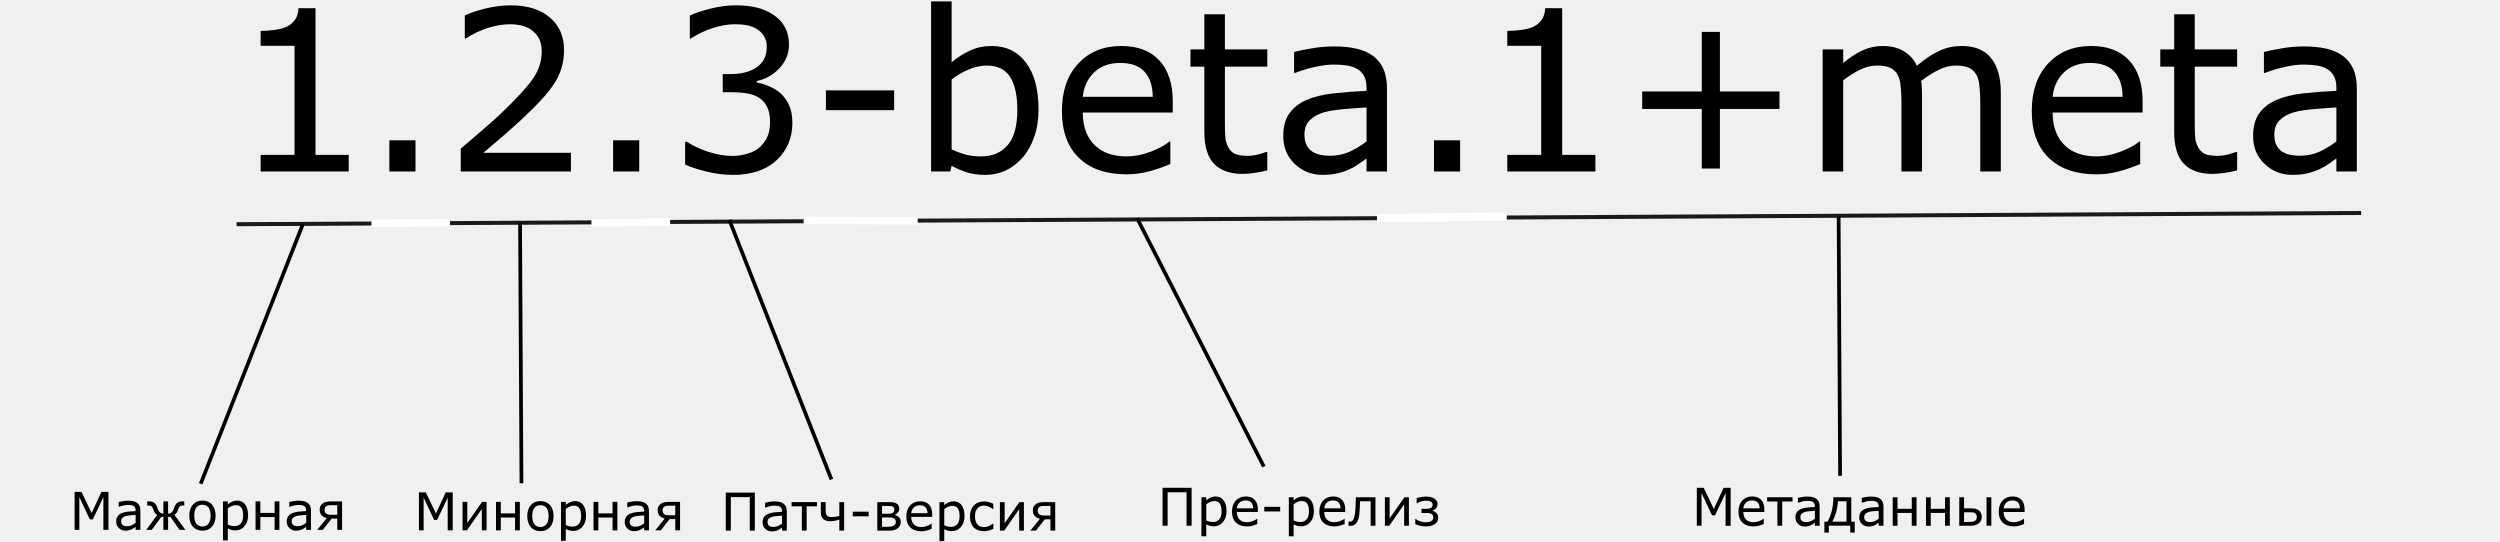
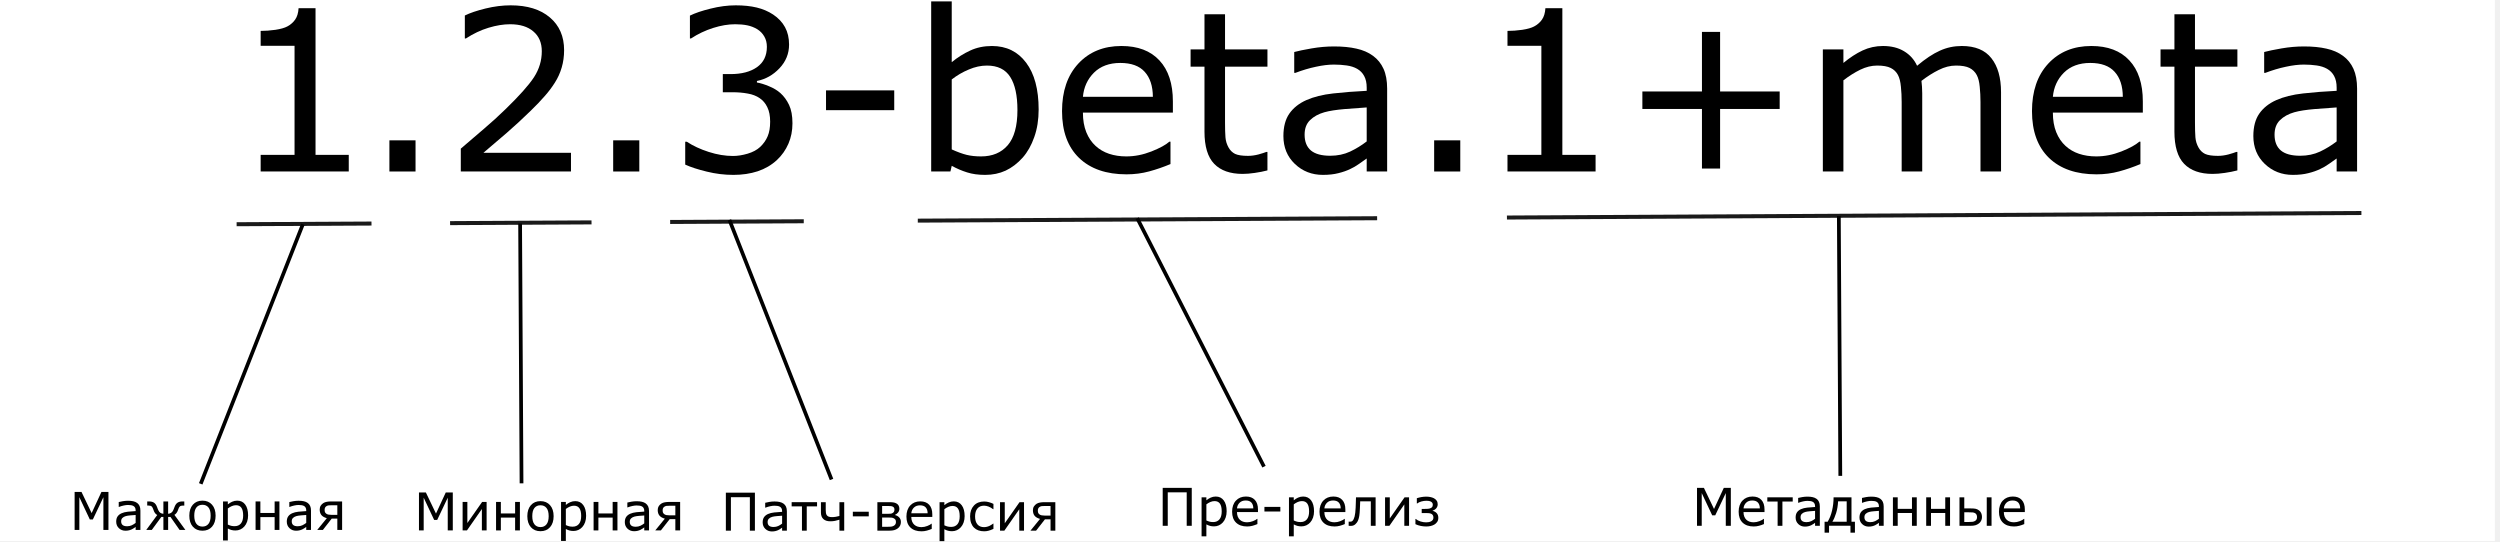
- <svg xmlns="http://www.w3.org/2000/svg" version="1.1" id="Слой_1" x="0px" y="0px" viewBox="0 0 670.075 145.033" xml:space="preserve" width="670.075" height="145.033">
+ <svg xmlns="http://www.w3.org/2000/svg" version="1.1" id="Слой_1" x="0px" y="0px" viewBox="0 0 670 145" xml:space="preserve" width="670" height="145">
  <defs id="defs1" />
  <g id="g1684" transform="translate(-1.369685)">
+     <rect id="rect82" width="670" height="145" x="0" y="0" style="fill:#ffffff" />
    <path id="line4" class="st0" style="fill:#ffffff;stroke:#1a1a1a;stroke-width:1.077;stroke-miterlimit:10" d="M 64.784,60.093 634.225,57.079" />
    <path d="M 94.839,45.961 H 71.226 V 41.508 H 80.308 V 12.27 H 71.226 V 8.285 q 1.846,0 3.955,-0.293 2.109,-0.322 3.193,-0.908 1.348,-0.732 2.109,-1.846 0.791,-1.143 0.908,-3.047 h 4.541 v 39.316 h 8.906 z" id="path876" />
    <path d="m 112.733,45.961 h -7.002 v -8.35 h 7.002 z" id="path878" />
    <path d="m 154.394,45.961 h -29.531 v -6.123 q 3.076,-2.637 6.152,-5.273 3.105,-2.637 5.771,-5.244 5.625,-5.449 7.705,-8.643 2.08,-3.223 2.08,-6.943 0,-3.398 -2.256,-5.303 -2.227,-1.934 -6.24,-1.934 -2.666,0 -5.771,0.938 -3.105,0.938 -6.064,2.871 h -0.293 V 4.154 q 2.08,-1.025 5.537,-1.875 3.486,-0.85 6.738,-0.85 6.709,0 10.518,3.252 3.809,3.223 3.809,8.76 0,2.49 -0.645,4.658 -0.615,2.139 -1.846,4.072 -1.143,1.816 -2.695,3.574 -1.523,1.758 -3.721,3.896 -3.135,3.076 -6.475,5.977 -3.34,2.871 -6.24,5.332 h 23.467 z" id="path880" />
    <path d="m 172.704,45.961 h -7.002 v -8.35 h 7.002 z" id="path882" />
    <path d="m 210.526,24.955 q 1.406,1.26 2.314,3.164 0.908,1.904 0.908,4.922 0,2.988 -1.084,5.479 -1.084,2.49 -3.047,4.336 -2.197,2.051 -5.186,3.047 -2.959,0.967 -6.504,0.967 -3.633,0 -7.148,-0.879 -3.516,-0.85 -5.771,-1.875 V 37.992 h 0.439 q 2.49,1.641 5.859,2.725 3.369,1.084 6.504,1.084 1.846,0 3.926,-0.615 2.08,-0.615 3.369,-1.816 1.348,-1.289 1.992,-2.842 0.674,-1.553 0.674,-3.926 0,-2.344 -0.762,-3.867 -0.732,-1.553 -2.051,-2.432 -1.318,-0.908 -3.193,-1.23 -1.875,-0.352 -4.043,-0.352 h -2.637 v -4.863 h 2.051 q 4.453,0 7.09,-1.846 2.666,-1.875 2.666,-5.449 0,-1.582 -0.674,-2.754 -0.674,-1.201 -1.875,-1.963 -1.26,-0.762 -2.695,-1.055 -1.436,-0.293 -3.252,-0.293 -2.783,0 -5.918,0.996 -3.135,0.996 -5.918,2.812 H 186.269 V 4.184 q 2.08,-1.025 5.537,-1.875 3.486,-0.879 6.738,-0.879 3.193,0 5.625,0.586 2.432,0.586 4.395,1.875 2.109,1.406 3.193,3.398 1.084,1.992 1.084,4.658 0,3.633 -2.578,6.357 -2.549,2.695 -6.035,3.398 v 0.41 q 1.406,0.234 3.223,0.996 1.816,0.732 3.076,1.846 z" id="path884" />
    <path d="m 241.024,29.525 h -18.281 v -5.303 h 18.281 z" id="path886" />
    <path d="m 279.726,29.35 q 0,4.102 -1.172,7.383 -1.143,3.281 -3.105,5.508 -2.08,2.314 -4.57,3.486 -2.49,1.143 -5.479,1.143 -2.783,0 -4.863,-0.674 -2.08,-0.645 -4.102,-1.758 l -0.352,1.523 H 250.927 V 0.375 h 5.508 v 16.289 q 2.314,-1.904 4.922,-3.105 2.607,-1.23 5.859,-1.23 5.801,0 9.141,4.453 3.369,4.453 3.369,12.568 z m -5.684,0.146 q 0,-5.859 -1.934,-8.877 -1.934,-3.047 -6.24,-3.047 -2.402,0 -4.863,1.055 -2.461,1.025 -4.57,2.666 v 18.75 q 2.344,1.055 4.014,1.465 1.699,0.41 3.838,0.41 4.57,0 7.148,-2.988 2.607,-3.018 2.607,-9.434 z" id="path888" />
    <path d="m 315.702,30.17 h -24.111 q 0,3.018 0.908,5.273 0.908,2.227 2.49,3.662 1.523,1.406 3.604,2.109 2.109,0.703 4.629,0.703 3.34,0 6.709,-1.318 3.398,-1.348 4.834,-2.637 h 0.293 v 6.006 q -2.783,1.172 -5.684,1.963 -2.9,0.791 -6.094,0.791 -8.145,0 -12.715,-4.395 -4.57,-4.424 -4.57,-12.539 0,-8.027 4.365,-12.744 4.395,-4.717 11.543,-4.717 6.621,0 10.195,3.867 3.604,3.867 3.604,10.986 z m -5.361,-4.219 q -0.029,-4.336 -2.197,-6.709 -2.139,-2.373 -6.533,-2.373 -4.424,0 -7.061,2.607 -2.607,2.607 -2.959,6.475 z" id="path890" />
    <path d="m 341.044,45.668 q -1.553,0.41 -3.398,0.674 -1.816,0.264 -3.252,0.264 -5.01,0 -7.617,-2.695 -2.607,-2.695 -2.607,-8.643 V 17.865 h -3.721 v -4.629 h 3.721 V 3.832 h 5.508 v 9.404 h 11.367 v 4.629 H 329.677 v 14.912 q 0,2.578 0.117,4.043 0.117,1.436 0.82,2.695 0.645,1.172 1.758,1.729 1.143,0.527 3.457,0.527 1.348,0 2.812,-0.381 1.465,-0.41 2.109,-0.674 h 0.293 z" id="path892" />
    <path d="m 373.124,45.961 h -5.479 v -3.486 q -0.732,0.498 -1.992,1.406 -1.23,0.879 -2.402,1.406 -1.377,0.674 -3.164,1.113 -1.787,0.469 -4.189,0.469 -4.424,0 -7.5,-2.93 -3.076,-2.93 -3.076,-7.471 0,-3.721 1.582,-6.006 1.611,-2.314 4.57,-3.633 2.988,-1.318 7.178,-1.787 4.189,-0.469 8.994,-0.703 v -0.85 q 0,-1.875 -0.674,-3.105 -0.645,-1.23 -1.875,-1.934 -1.172,-0.674 -2.812,-0.908 -1.641,-0.234 -3.428,-0.234 -2.168,0 -4.834,0.586 -2.666,0.557 -5.508,1.641 h -0.293 v -5.596 q 1.611,-0.439 4.658,-0.967 3.047,-0.527 6.006,-0.527 3.457,0 6.006,0.586 2.578,0.557 4.453,1.934 1.846,1.348 2.812,3.486 0.967,2.139 0.967,5.303 z m -5.479,-8.057 v -9.111 q -2.52,0.146 -5.947,0.439 -3.398,0.293 -5.391,0.85 -2.373,0.674 -3.838,2.109 -1.465,1.406 -1.465,3.896 0,2.812 1.699,4.248 1.699,1.406 5.186,1.406 2.9,0 5.303,-1.113 2.402,-1.143 4.453,-2.725 z" id="path894" />
    <path d="m 392.724,45.961 h -7.002 v -8.35 h 7.002 z" id="path896" />
    <path d="m 428.987,45.961 h -23.613 v -4.453 h 9.082 V 12.27 h -9.082 V 8.285 q 1.846,0 3.955,-0.293 2.109,-0.322 3.193,-0.908 1.348,-0.732 2.109,-1.846 0.791,-1.143 0.908,-3.047 h 4.541 v 39.316 h 8.906 z" id="path898" />
    <path d="m 478.323,29.203 h -15.967 v 15.967 h -4.863 V 29.203 h -15.967 v -4.688 h 15.967 V 8.549 h 4.863 v 15.967 h 15.967 z" id="path900" />
    <path d="m 537.649,45.961 h -5.508 V 27.328 q 0,-2.109 -0.205,-4.072 -0.176,-1.963 -0.791,-3.135 -0.674,-1.26 -1.934,-1.904 -1.26,-0.645 -3.633,-0.645 -2.314,0 -4.629,1.172 -2.314,1.143 -4.629,2.93 0.088,0.674 0.146,1.582 0.059,0.879 0.059,1.758 V 45.961 h -5.508 V 27.328 q 0,-2.168 -0.205,-4.102 -0.176,-1.963 -0.791,-3.135 -0.674,-1.26 -1.934,-1.875 -1.26,-0.645 -3.633,-0.645 -2.256,0 -4.541,1.113 -2.256,1.113 -4.512,2.842 V 45.961 h -5.508 V 13.236 h 5.508 v 3.633 q 2.578,-2.139 5.127,-3.34 2.578,-1.201 5.479,-1.201 3.34,0 5.654,1.406 2.344,1.406 3.486,3.896 3.34,-2.812 6.094,-4.043 2.754,-1.26 5.889,-1.26 5.391,0 7.939,3.281 2.578,3.252 2.578,9.111 z" id="path902" />
    <path d="m 575.648,30.17 h -24.111 q 0,3.018 0.908,5.273 0.908,2.227 2.49,3.662 1.523,1.406 3.604,2.109 2.109,0.703 4.629,0.703 3.34,0 6.709,-1.318 3.398,-1.348 4.834,-2.637 h 0.293 v 6.006 q -2.783,1.172 -5.684,1.963 -2.9,0.791 -6.094,0.791 -8.145,0 -12.715,-4.395 -4.57,-4.424 -4.57,-12.539 0,-8.027 4.365,-12.744 4.395,-4.717 11.543,-4.717 6.621,0 10.195,3.867 3.604,3.867 3.604,10.986 z m -5.361,-4.219 q -0.029,-4.336 -2.197,-6.709 -2.139,-2.373 -6.533,-2.373 -4.424,0 -7.061,2.607 -2.607,2.607 -2.959,6.475 z" id="path904" />
    <path d="m 600.989,45.668 q -1.553,0.41 -3.398,0.674 -1.816,0.264 -3.252,0.264 -5.01,0 -7.617,-2.695 -2.607,-2.695 -2.607,-8.643 V 17.865 h -3.721 v -4.629 h 3.721 V 3.832 h 5.508 v 9.404 h 11.367 v 4.629 h -11.367 v 14.912 q 0,2.578 0.117,4.043 0.117,1.436 0.82,2.695 0.645,1.172 1.758,1.729 1.143,0.527 3.457,0.527 1.348,0 2.812,-0.381 1.465,-0.41 2.109,-0.674 h 0.293 z" id="path906" />
    <path d="m 633.069,45.961 h -5.479 v -3.486 q -0.732,0.498 -1.992,1.406 -1.23,0.879 -2.402,1.406 -1.377,0.674 -3.164,1.113 -1.787,0.469 -4.189,0.469 -4.424,0 -7.5,-2.93 -3.076,-2.93 -3.076,-7.471 0,-3.721 1.582,-6.006 1.611,-2.314 4.57,-3.633 2.988,-1.318 7.178,-1.787 4.189,-0.469 8.994,-0.703 v -0.85 q 0,-1.875 -0.674,-3.105 -0.645,-1.23 -1.875,-1.934 -1.172,-0.674 -2.812,-0.908 -1.641,-0.234 -3.428,-0.234 -2.168,0 -4.834,0.586 -2.666,0.557 -5.508,1.641 h -0.293 v -5.596 q 1.611,-0.439 4.658,-0.967 3.047,-0.527 6.006,-0.527 3.457,0 6.006,0.586 2.578,0.557 4.453,1.934 1.846,1.348 2.812,3.486 0.967,2.139 0.967,5.303 z m -5.479,-8.057 v -9.111 q -2.52,0.146 -5.947,0.439 -3.398,0.293 -5.391,0.85 -2.373,0.674 -3.838,2.109 -1.465,1.406 -1.465,3.896 0,2.812 1.699,4.248 1.699,1.406 5.186,1.406 2.9,0 5.303,-1.113 2.402,-1.143 4.453,-2.725 z" id="path908" />
    <path id="line10" class="st5" style="fill:#ffffff" d="m 102.59,60.096 17.75,-0.46" />
    <path id="line12" class="st6" style="fill:#ffffff;stroke:#ffffff;stroke-width:2;stroke-miterlimit:10" d="m 100.93,59.866 21.06,-0.23" />
    <path id="line14" class="st6" style="fill:#ffffff;stroke:#ffffff;stroke-width:2;stroke-miterlimit:10" d="m 159.9,59.746 21.07,-0.23" />
    <path id="line16" class="st6" style="fill:#ffffff;stroke:#ffffff;stroke-width:2;stroke-miterlimit:10" d="m 216.78,59.046 30.558,0.165" />
    <path id="line18" class="st7" style="fill:none;stroke:#ffffff;stroke-width:2.204;stroke-miterlimit:10" d="m 370.439,58.474 34.786,-0.457" />
    <path id="line20" class="st8" style="stroke:#000000;stroke-miterlimit:10" d="m 82.54,60.096 -27.38,69.57" />
    <path id="line22" class="st8" style="stroke:#000000;stroke-miterlimit:10" d="m 196.85,58.936 27.37,69.56" />
    <path id="line24" class="st8" style="stroke:#000000;stroke-miterlimit:10" d="m 306.14,58.476 33.98,66.59" />
    <path id="line26" class="st9" style="fill:none;stroke:#000000;stroke-miterlimit:10" d="m 494.18,57.886 0.39,69.65" />
    <path id="line28" class="st9" style="fill:none;stroke:#000000;stroke-miterlimit:10" d="m 140.76,59.886 0.38,69.65" />
    <path d="m 30.434,142.021 h -1.354 v -8.771 l -2.83,5.968 h -0.807 l -2.81,-5.968 v 8.771 h -1.265 v -10.179 h 1.846 l 2.714,5.667 2.625,-5.667 h 1.88 z" id="path922" />
    <path d="m 39,142.021 h -1.278 v -0.813 q -0.171,0.116 -0.465,0.328 -0.287,0.205 -0.561,0.328 -0.321,0.157 -0.738,0.26 -0.417,0.109 -0.978,0.109 -1.032,0 -1.75,-0.684 -0.718,-0.684 -0.718,-1.743 0,-0.868 0.369,-1.401 0.376,-0.54 1.066,-0.848 0.697,-0.308 1.675,-0.417 0.978,-0.109 2.099,-0.164 v -0.198 q 0,-0.438 -0.157,-0.725 -0.15,-0.287 -0.438,-0.451 -0.273,-0.157 -0.656,-0.212 -0.383,-0.055 -0.8,-0.055 -0.506,0 -1.128,0.137 -0.622,0.13 -1.285,0.383 h -0.068 v -1.306 q 0.376,-0.103 1.087,-0.226 0.711,-0.123 1.401,-0.123 0.807,0 1.401,0.137 0.602,0.13 1.039,0.451 0.431,0.314 0.656,0.813 0.226,0.499 0.226,1.237 z m -1.278,-1.88 v -2.126 q -0.588,0.034 -1.388,0.103 -0.793,0.068 -1.258,0.198 -0.554,0.157 -0.896,0.492 -0.342,0.328 -0.342,0.909 0,0.656 0.396,0.991 0.396,0.328 1.21,0.328 0.677,0 1.237,-0.26 0.561,-0.267 1.039,-0.636 z" id="path924" />
    <path d="m 51.051,142.021 h -1.552 l -2.447,-3.486 h -0.622 v 3.486 h -1.271 v -3.486 h -0.554 l -2.557,3.486 h -1.483 l 2.946,-3.999 q -0.335,-0.178 -0.595,-0.506 -0.253,-0.328 -0.465,-0.991 -0.185,-0.581 -0.438,-0.807 -0.253,-0.226 -0.827,-0.226 h -0.362 v -1.107 h 0.472 q 0.848,0 1.36,0.342 0.513,0.342 0.82,1.196 0.062,0.178 0.15,0.41 0.096,0.226 0.164,0.383 0.226,0.52 0.574,0.738 0.355,0.212 0.793,0.239 v -3.309 h 1.271 v 3.309 q 0.438,-0.027 0.793,-0.246 0.362,-0.219 0.588,-0.731 0.075,-0.171 0.164,-0.396 0.096,-0.226 0.15,-0.396 0.301,-0.841 0.807,-1.189 0.506,-0.349 1.36,-0.349 h 0.472 v 1.107 h -0.362 q -0.581,0 -0.841,0.239 -0.253,0.239 -0.424,0.793 -0.191,0.608 -0.458,0.95 -0.26,0.335 -0.567,0.506 z" id="path926" />
    <path d="m 59.152,138.206 q 0,1.866 -0.957,2.946 -0.957,1.08 -2.563,1.08 -1.62,0 -2.577,-1.08 -0.95,-1.08 -0.95,-2.946 0,-1.866 0.95,-2.946 0.957,-1.087 2.577,-1.087 1.606,0 2.563,1.087 0.957,1.08 0.957,2.946 z m -1.326,0 q 0,-1.483 -0.581,-2.201 -0.581,-0.725 -1.613,-0.725 -1.046,0 -1.627,0.725 -0.574,0.718 -0.574,2.201 0,1.436 0.581,2.181 0.581,0.738 1.62,0.738 1.025,0 1.606,-0.731 0.588,-0.738 0.588,-2.188 z" id="path928" />
    <path d="m 67.861,138.111 q 0,0.93 -0.267,1.702 -0.267,0.766 -0.752,1.299 -0.451,0.506 -1.066,0.786 -0.608,0.273 -1.292,0.273 -0.595,0 -1.08,-0.13 -0.479,-0.13 -0.978,-0.403 v 3.199 H 61.141 V 134.385 h 1.285 v 0.8 q 0.513,-0.431 1.148,-0.718 0.643,-0.294 1.367,-0.294 1.381,0 2.146,1.046 0.772,1.039 0.772,2.892 z m -1.326,0.034 q 0,-1.381 -0.472,-2.064 -0.472,-0.684 -1.449,-0.684 -0.554,0 -1.114,0.239 -0.561,0.239 -1.073,0.629 v 4.327 q 0.547,0.246 0.937,0.335 0.396,0.089 0.896,0.089 1.073,0 1.675,-0.725 0.602,-0.725 0.602,-2.146 z" id="path930" />
    <path d="m 76.255,142.021 h -1.285 v -3.438 h -3.821 v 3.438 h -1.285 v -7.636 h 1.285 v 3.09 h 3.821 v -3.09 h 1.285 z" id="path932" />
    <path d="m 84.718,142.021 h -1.278 v -0.813 q -0.171,0.116 -0.465,0.328 -0.287,0.205 -0.561,0.328 -0.321,0.157 -0.738,0.26 -0.417,0.109 -0.978,0.109 -1.032,0 -1.75,-0.684 -0.718,-0.684 -0.718,-1.743 0,-0.868 0.369,-1.401 0.376,-0.54 1.066,-0.848 0.697,-0.308 1.675,-0.417 0.978,-0.109 2.099,-0.164 v -0.198 q 0,-0.438 -0.157,-0.725 -0.15,-0.287 -0.438,-0.451 -0.273,-0.157 -0.656,-0.212 -0.383,-0.055 -0.8,-0.055 -0.506,0 -1.128,0.137 -0.622,0.13 -1.285,0.383 h -0.068 v -1.306 q 0.376,-0.103 1.087,-0.226 0.711,-0.123 1.401,-0.123 0.807,0 1.401,0.137 0.602,0.13 1.039,0.451 0.431,0.314 0.656,0.813 0.226,0.499 0.226,1.237 z m -1.278,-1.88 v -2.126 q -0.588,0.034 -1.388,0.103 -0.793,0.068 -1.258,0.198 -0.554,0.157 -0.896,0.492 -0.342,0.328 -0.342,0.909 0,0.656 0.396,0.991 0.396,0.328 1.21,0.328 0.677,0 1.237,-0.26 0.561,-0.267 1.039,-0.636 z" id="path934" />
    <path d="m 93.058,142.021 h -1.285 v -3.028 h -1.511 l -2.365,3.028 h -1.511 l 2.57,-3.151 q -0.991,-0.273 -1.449,-0.834 -0.458,-0.567 -0.458,-1.483 0,-0.608 0.273,-1.032 0.273,-0.424 0.69,-0.69 0.41,-0.26 0.943,-0.349 0.533,-0.096 1.162,-0.096 h 2.939 z m -1.285,-4.04 v -2.57 h -1.62 q -0.526,0 -0.759,0.034 -0.232,0.034 -0.506,0.185 -0.267,0.15 -0.396,0.41 -0.123,0.253 -0.123,0.554 0,0.376 0.075,0.608 0.082,0.232 0.328,0.438 0.253,0.198 0.615,0.273 0.362,0.068 0.807,0.068 z" id="path936" />
    <path d="m 122.719,142.153 h -1.354 v -8.771 l -2.83,5.968 h -0.807 l -2.81,-5.968 v 8.771 h -1.265 v -10.179 h 1.846 l 2.714,5.667 2.625,-5.667 h 1.88 z" id="path940" />
    <path d="m 131.783,142.153 h -1.271 v -5.735 l -3.999,5.735 h -1.162 v -7.636 h 1.271 v 5.653 l 3.958,-5.653 h 1.203 z" id="path942" />
    <path d="m 140.704,142.153 h -1.285 v -3.438 h -3.821 v 3.438 h -1.285 v -7.636 h 1.285 v 3.09 h 3.821 v -3.09 h 1.285 z" id="path944" />
    <path d="m 149.741,138.338 q 0,1.866 -0.957,2.946 -0.957,1.08 -2.563,1.08 -1.62,0 -2.577,-1.08 -0.95,-1.08 -0.95,-2.946 0,-1.866 0.95,-2.946 0.957,-1.087 2.577,-1.087 1.606,0 2.563,1.087 0.957,1.08 0.957,2.946 z m -1.326,0 q 0,-1.483 -0.581,-2.201 -0.581,-0.725 -1.613,-0.725 -1.046,0 -1.627,0.725 -0.574,0.718 -0.574,2.201 0,1.436 0.581,2.181 0.581,0.738 1.62,0.738 1.025,0 1.606,-0.731 0.588,-0.738 0.588,-2.188 z" id="path946" />
    <path d="m 158.45,138.242 q 0,0.93 -0.267,1.702 -0.267,0.766 -0.752,1.299 -0.451,0.506 -1.066,0.786 -0.608,0.273 -1.292,0.273 -0.595,0 -1.08,-0.13 -0.479,-0.13 -0.978,-0.403 v 3.199 h -1.285 V 134.517 h 1.285 v 0.8 q 0.513,-0.431 1.148,-0.718 0.643,-0.294 1.367,-0.294 1.381,0 2.146,1.046 0.772,1.039 0.772,2.892 z m -1.326,0.034 q 0,-1.381 -0.472,-2.064 -0.472,-0.684 -1.449,-0.684 -0.554,0 -1.114,0.239 -0.561,0.239 -1.073,0.629 v 4.327 q 0.547,0.246 0.937,0.335 0.396,0.089 0.895,0.089 1.073,0 1.675,-0.725 0.602,-0.725 0.602,-2.146 z" id="path948" />
    <path d="m 166.845,142.153 h -1.285 v -3.438 h -3.821 v 3.438 h -1.285 v -7.636 h 1.285 v 3.09 h 3.821 v -3.09 h 1.285 z" id="path950" />
    <path d="m 175.308,142.153 h -1.278 v -0.813 q -0.171,0.116 -0.465,0.328 -0.287,0.205 -0.561,0.328 -0.321,0.157 -0.738,0.26 -0.417,0.109 -0.978,0.109 -1.032,0 -1.75,-0.684 -0.718,-0.684 -0.718,-1.743 0,-0.868 0.369,-1.401 0.376,-0.54 1.066,-0.848 0.697,-0.308 1.675,-0.417 0.978,-0.109 2.099,-0.164 v -0.198 q 0,-0.438 -0.157,-0.725 -0.15,-0.287 -0.438,-0.451 -0.273,-0.157 -0.656,-0.212 -0.383,-0.055 -0.8,-0.055 -0.506,0 -1.128,0.137 -0.622,0.13 -1.285,0.383 h -0.068 v -1.306 q 0.376,-0.103 1.087,-0.226 0.711,-0.123 1.401,-0.123 0.807,0 1.401,0.137 0.602,0.13 1.039,0.451 0.431,0.314 0.656,0.813 0.226,0.499 0.226,1.237 z m -1.278,-1.88 v -2.126 q -0.588,0.034 -1.388,0.103 -0.793,0.068 -1.258,0.198 -0.554,0.157 -0.896,0.492 -0.342,0.328 -0.342,0.909 0,0.656 0.396,0.991 0.396,0.328 1.21,0.328 0.677,0 1.237,-0.26 0.561,-0.267 1.039,-0.636 z" id="path952" />
    <path d="m 183.648,142.153 h -1.285 v -3.028 h -1.511 l -2.365,3.028 h -1.511 l 2.57,-3.151 q -0.991,-0.273 -1.449,-0.834 -0.458,-0.567 -0.458,-1.483 0,-0.608 0.273,-1.032 0.273,-0.424 0.69,-0.69 0.41,-0.26 0.943,-0.349 0.533,-0.096 1.162,-0.096 h 2.939 z m -1.285,-4.04 v -2.57 h -1.62 q -0.526,0 -0.759,0.034 -0.232,0.034 -0.506,0.185 -0.267,0.15 -0.396,0.41 -0.123,0.253 -0.123,0.554 0,0.376 0.075,0.608 0.082,0.232 0.328,0.438 0.253,0.198 0.615,0.273 0.362,0.068 0.807,0.068 z" id="path954" />
    <path d="m 203.687,142.217 h -1.354 v -8.976 h -5.079 v 8.976 h -1.354 v -10.179 h 7.786 z" id="path958" />
    <path d="m 212.253,142.217 h -1.278 v -0.813 q -0.171,0.116 -0.465,0.328 -0.287,0.205 -0.561,0.328 -0.321,0.157 -0.738,0.26 -0.417,0.109 -0.978,0.109 -1.032,0 -1.75,-0.684 -0.718,-0.684 -0.718,-1.743 0,-0.868 0.369,-1.401 0.376,-0.54 1.066,-0.848 0.697,-0.308 1.675,-0.417 0.978,-0.109 2.099,-0.164 v -0.198 q 0,-0.438 -0.157,-0.725 -0.15,-0.287 -0.438,-0.451 -0.273,-0.157 -0.656,-0.212 -0.383,-0.055 -0.8,-0.055 -0.506,0 -1.128,0.137 -0.622,0.13 -1.285,0.383 h -0.068 v -1.306 q 0.376,-0.103 1.087,-0.226 0.711,-0.123 1.401,-0.123 0.807,0 1.401,0.137 0.602,0.13 1.039,0.451 0.431,0.314 0.656,0.813 0.226,0.499 0.226,1.237 z m -1.278,-1.88 v -2.126 q -0.588,0.034 -1.388,0.103 -0.793,0.068 -1.258,0.198 -0.554,0.157 -0.896,0.492 -0.342,0.328 -0.342,0.909 0,0.656 0.396,0.991 0.396,0.328 1.21,0.328 0.677,0 1.237,-0.26 0.561,-0.267 1.039,-0.636 z" id="path960" />
    <path d="m 220.34,135.709 h -2.762 v 6.508 h -1.285 v -6.508 h -2.762 v -1.128 h 6.809 z" id="path962" />
    <path d="m 227.62,142.217 h -1.285 v -2.933 q -0.622,0.191 -1.189,0.308 -0.567,0.116 -1.237,0.116 -1.23,0 -1.88,-0.602 -0.649,-0.608 -0.649,-1.75 v -2.775 h 1.285 v 2.119 q 0,0.438 0.055,0.786 0.055,0.342 0.232,0.595 0.178,0.246 0.499,0.376 0.321,0.13 0.896,0.13 0.472,0 1.025,-0.089 0.554,-0.096 0.964,-0.219 v -3.698 h 1.285 z" id="path964" />
    <path d="m 234.196,138.382 h -4.266 v -1.237 h 4.266 z" id="path966" />
    <path d="m 242.809,139.906 q 0,0.554 -0.226,0.984 -0.219,0.431 -0.608,0.718 -0.438,0.321 -0.957,0.465 -0.513,0.144 -1.354,0.144 h -3.158 v -7.636 h 2.953 q 0.854,0 1.285,0.061 0.438,0.055 0.82,0.253 0.431,0.226 0.629,0.588 0.205,0.362 0.205,0.854 0,0.567 -0.321,0.984 -0.321,0.417 -0.827,0.649 v 0.068 q 0.677,0.164 1.114,0.636 0.444,0.465 0.444,1.23 z M 241.08,136.536 q 0,-0.246 -0.109,-0.444 -0.103,-0.198 -0.321,-0.308 -0.287,-0.144 -0.649,-0.157 -0.355,-0.021 -0.882,-0.021 h -1.34 v 2.092 h 1.606 q 0.506,0 0.745,-0.034 0.246,-0.041 0.492,-0.191 0.26,-0.164 0.355,-0.383 0.103,-0.226 0.103,-0.554 z m 0.403,3.377 q 0,-0.376 -0.123,-0.608 -0.123,-0.239 -0.54,-0.438 -0.26,-0.123 -0.561,-0.144 -0.301,-0.027 -0.834,-0.027 h -1.647 v 2.495 h 1.217 q 0.766,0 1.176,-0.048 0.417,-0.055 0.718,-0.226 0.301,-0.171 0.444,-0.417 0.15,-0.246 0.15,-0.588 z" id="path968" />
    <path d="m 251.225,138.532 h -5.626 q 0,0.704 0.212,1.23 0.212,0.52 0.581,0.854 0.355,0.328 0.841,0.492 0.492,0.164 1.08,0.164 0.779,0 1.565,-0.308 0.793,-0.314 1.128,-0.615 h 0.068 v 1.401 q -0.649,0.273 -1.326,0.458 -0.677,0.185 -1.422,0.185 -1.9,0 -2.967,-1.025 -1.066,-1.032 -1.066,-2.926 0,-1.873 1.019,-2.974 1.025,-1.101 2.693,-1.101 1.545,0 2.379,0.902 0.841,0.902 0.841,2.563 z m -1.251,-0.984 q -0.007,-1.012 -0.513,-1.565 -0.499,-0.554 -1.524,-0.554 -1.032,0 -1.647,0.608 -0.608,0.608 -0.69,1.511 z" id="path970" />
    <path d="m 259.892,138.306 q 0,0.93 -0.267,1.702 -0.267,0.766 -0.752,1.299 -0.451,0.506 -1.066,0.786 -0.608,0.273 -1.292,0.273 -0.595,0 -1.08,-0.13 -0.479,-0.13 -0.978,-0.403 v 3.199 h -1.285 V 134.581 h 1.285 v 0.8 q 0.513,-0.431 1.148,-0.718 0.643,-0.294 1.367,-0.294 1.381,0 2.146,1.046 0.772,1.039 0.772,2.892 z m -1.326,0.034 q 0,-1.381 -0.472,-2.064 -0.472,-0.684 -1.449,-0.684 -0.554,0 -1.114,0.239 -0.561,0.239 -1.073,0.629 v 4.327 q 0.547,0.246 0.937,0.335 0.396,0.089 0.896,0.089 1.073,0 1.675,-0.725 0.602,-0.725 0.602,-2.146 z" id="path972" />
    <path d="m 267.61,141.738 q -0.786,0.369 -1.354,0.506 -0.561,0.144 -1.121,0.144 -0.834,0 -1.531,-0.239 -0.697,-0.246 -1.196,-0.738 -0.499,-0.492 -0.779,-1.244 -0.273,-0.752 -0.273,-1.757 0,-1.825 1.012,-2.912 1.012,-1.094 2.769,-1.094 0.663,0 1.299,0.185 0.643,0.185 1.176,0.451 v 1.429 h -0.075 q -0.636,-0.485 -1.258,-0.718 -0.615,-0.232 -1.196,-0.232 -1.142,0 -1.771,0.766 -0.622,0.766 -0.622,2.126 0,1.36 0.622,2.112 0.622,0.752 1.771,0.752 0.403,0 0.8,-0.103 0.403,-0.103 0.731,-0.267 0.26,-0.13 0.533,-0.308 0.28,-0.185 0.39,-0.273 h 0.075 z" id="path974" />
    <path d="m 275.807,142.217 h -1.271 v -5.735 l -3.999,5.735 h -1.162 v -7.636 h 1.271 v 5.653 l 3.958,-5.653 h 1.203 z" id="path976" />
    <path d="m 284.201,142.217 h -1.285 v -3.028 h -1.511 l -2.365,3.028 h -1.511 l 2.57,-3.151 q -0.991,-0.273 -1.449,-0.834 -0.458,-0.567 -0.458,-1.483 0,-0.608 0.273,-1.032 0.273,-0.424 0.69,-0.69 0.41,-0.26 0.943,-0.349 0.533,-0.096 1.162,-0.096 h 2.939 z m -1.285,-4.04 v -2.57 h -1.62 q -0.526,0 -0.759,0.034 -0.232,0.034 -0.506,0.185 -0.267,0.15 -0.396,0.41 -0.123,0.253 -0.123,0.554 0,0.376 0.075,0.608 0.082,0.232 0.328,0.438 0.253,0.198 0.615,0.273 0.362,0.068 0.807,0.068 z" id="path978" />
    <path d="m 320.761,140.919 h -1.354 v -8.976 h -5.079 v 8.976 h -1.354 v -10.179 h 7.786 z" id="path982" />
    <path d="m 330.113,137.008 q 0,0.93 -0.267,1.702 -0.267,0.766 -0.752,1.299 -0.451,0.506 -1.066,0.786 -0.608,0.273 -1.292,0.273 -0.595,0 -1.08,-0.13 -0.479,-0.13 -0.978,-0.403 v 3.199 h -1.285 V 133.283 h 1.285 v 0.8 q 0.513,-0.431 1.148,-0.718 0.643,-0.294 1.367,-0.294 1.381,0 2.146,1.046 0.772,1.039 0.772,2.892 z m -1.326,0.034 q 0,-1.381 -0.472,-2.064 -0.472,-0.684 -1.449,-0.684 -0.554,0 -1.114,0.239 -0.561,0.239 -1.073,0.629 v 4.327 q 0.547,0.246 0.937,0.335 0.396,0.089 0.895,0.089 1.073,0 1.675,-0.725 0.602,-0.725 0.602,-2.146 z" id="path984" />
    <path d="m 338.507,137.234 h -5.626 q 0,0.704 0.212,1.23 0.212,0.52 0.581,0.854 0.355,0.328 0.841,0.492 0.492,0.164 1.08,0.164 0.779,0 1.565,-0.308 0.793,-0.314 1.128,-0.615 h 0.068 v 1.401 q -0.649,0.273 -1.326,0.458 -0.677,0.185 -1.422,0.185 -1.9,0 -2.967,-1.025 -1.066,-1.032 -1.066,-2.926 0,-1.873 1.019,-2.974 1.025,-1.101 2.693,-1.101 1.545,0 2.379,0.902 0.841,0.902 0.841,2.563 z m -1.251,-0.984 q -0.007,-1.012 -0.513,-1.565 -0.499,-0.554 -1.524,-0.554 -1.032,0 -1.647,0.608 -0.608,0.608 -0.69,1.511 z" id="path986" />
    <path d="m 344.502,137.084 h -4.266 v -1.237 h 4.266 z" id="path988" />
    <path d="m 353.533,137.008 q 0,0.93 -0.267,1.702 -0.267,0.766 -0.752,1.299 -0.451,0.506 -1.066,0.786 -0.608,0.273 -1.292,0.273 -0.595,0 -1.08,-0.13 -0.479,-0.13 -0.978,-0.403 v 3.199 h -1.285 V 133.283 h 1.285 v 0.8 q 0.513,-0.431 1.148,-0.718 0.643,-0.294 1.367,-0.294 1.381,0 2.146,1.046 0.772,1.039 0.772,2.892 z m -1.326,0.034 q 0,-1.381 -0.472,-2.064 -0.472,-0.684 -1.449,-0.684 -0.554,0 -1.114,0.239 -0.561,0.239 -1.073,0.629 v 4.327 q 0.547,0.246 0.937,0.335 0.396,0.089 0.896,0.089 1.073,0 1.675,-0.725 0.602,-0.725 0.602,-2.146 z" id="path990" />
    <path d="m 361.927,137.234 h -5.626 q 0,0.704 0.212,1.23 0.212,0.52 0.581,0.854 0.355,0.328 0.841,0.492 0.492,0.164 1.08,0.164 0.779,0 1.565,-0.308 0.793,-0.314 1.128,-0.615 h 0.068 v 1.401 q -0.649,0.273 -1.326,0.458 -0.677,0.185 -1.422,0.185 -1.9,0 -2.967,-1.025 -1.066,-1.032 -1.066,-2.926 0,-1.873 1.019,-2.974 1.025,-1.101 2.693,-1.101 1.545,0 2.379,0.902 0.841,0.902 0.841,2.563 z m -1.251,-0.984 q -0.007,-1.012 -0.513,-1.565 -0.499,-0.554 -1.524,-0.554 -1.032,0 -1.647,0.608 -0.608,0.608 -0.69,1.511 z" id="path992" />
    <path d="m 370.035,140.919 h -1.285 v -6.556 h -2.851 q -0.021,0.567 -0.041,1.094 -0.021,0.526 -0.041,0.95 -0.048,1.142 -0.157,1.825 -0.109,0.677 -0.287,1.128 -0.164,0.424 -0.369,0.69 -0.198,0.26 -0.431,0.472 -0.232,0.205 -0.52,0.308 -0.28,0.103 -0.615,0.103 -0.116,0 -0.342,-0.007 -0.219,-0.007 -0.287,-0.007 v -1.121 h 0.068 q 0.055,0 0.157,0.007 0.103,0.007 0.171,0.007 0.164,0 0.335,-0.048 0.178,-0.048 0.301,-0.178 0.349,-0.342 0.561,-1.155 0.212,-0.813 0.28,-2.352 0.027,-0.561 0.048,-1.326 0.027,-0.772 0.048,-1.47 h 5.257 z" id="path994" />
    <path d="m 378.997,140.919 h -1.271 v -5.735 l -3.999,5.735 h -1.162 v -7.636 h 1.271 v 5.653 l 3.958,-5.653 h 1.203 z" id="path996" />
    <path d="m 386.837,138.779 q 0,0.643 -0.301,1.087 -0.294,0.444 -0.759,0.718 -0.465,0.267 -1.025,0.39 -0.561,0.123 -1.121,0.123 -0.793,0 -1.511,-0.15 -0.718,-0.15 -1.415,-0.465 v -1.408 h 0.089 q 0.499,0.438 1.271,0.677 0.772,0.239 1.497,0.239 0.342,0 0.704,-0.061 0.362,-0.068 0.629,-0.212 0.287,-0.164 0.458,-0.39 0.171,-0.232 0.171,-0.629 0,-0.41 -0.171,-0.656 -0.164,-0.246 -0.451,-0.369 -0.28,-0.123 -0.677,-0.15 -0.396,-0.027 -0.725,-0.027 h -1.114 v -1.107 h 0.772 q 0.273,0 0.711,-0.021 0.444,-0.021 0.718,-0.109 0.355,-0.116 0.561,-0.328 0.212,-0.212 0.212,-0.677 0,-0.321 -0.164,-0.526 -0.164,-0.212 -0.41,-0.328 -0.253,-0.116 -0.567,-0.157 -0.308,-0.041 -0.547,-0.041 -0.697,0 -1.374,0.191 -0.67,0.185 -1.128,0.54 h -0.089 v -1.415 q 0.567,-0.185 1.217,-0.301 0.649,-0.116 1.299,-0.116 0.533,0 1.06,0.096 0.533,0.096 0.991,0.328 0.451,0.232 0.738,0.636 0.287,0.396 0.287,0.984 0,0.602 -0.376,1.06 -0.369,0.451 -0.998,0.649 v 0.048 q 0.704,0.171 1.121,0.643 0.417,0.465 0.417,1.237 z" id="path998" />
    <path d="m 465.234,140.919 h -1.354 v -8.771 l -2.83,5.968 h -0.807 l -2.81,-5.968 v 8.771 h -1.265 v -10.179 h 1.846 l 2.714,5.667 2.625,-5.667 h 1.88 z" id="path1002" />
    <path d="m 474.258,137.234 h -5.626 q 0,0.704 0.212,1.23 0.212,0.52 0.581,0.854 0.355,0.328 0.841,0.492 0.492,0.164 1.08,0.164 0.779,0 1.565,-0.308 0.793,-0.314 1.128,-0.615 h 0.068 v 1.401 q -0.649,0.273 -1.326,0.458 -0.677,0.185 -1.422,0.185 -1.9,0 -2.967,-1.025 -1.066,-1.032 -1.066,-2.926 0,-1.873 1.019,-2.974 1.025,-1.101 2.693,-1.101 1.545,0 2.379,0.902 0.841,0.902 0.841,2.563 z m -1.251,-0.984 q -0.007,-1.012 -0.513,-1.565 -0.499,-0.554 -1.524,-0.554 -1.032,0 -1.647,0.608 -0.608,0.608 -0.69,1.511 z" id="path1004" />
    <path d="m 481.818,134.411 h -2.762 v 6.508 h -1.285 v -6.508 h -2.762 v -1.128 h 6.809 z" id="path1006" />
    <path d="m 489.085,140.919 h -1.278 v -0.813 q -0.171,0.116 -0.465,0.328 -0.287,0.205 -0.561,0.328 -0.321,0.157 -0.738,0.26 -0.417,0.109 -0.978,0.109 -1.032,0 -1.75,-0.684 -0.718,-0.684 -0.718,-1.743 0,-0.868 0.369,-1.401 0.376,-0.54 1.066,-0.848 0.697,-0.308 1.675,-0.417 0.978,-0.109 2.099,-0.164 v -0.198 q 0,-0.438 -0.157,-0.725 -0.15,-0.287 -0.438,-0.451 -0.273,-0.157 -0.656,-0.212 -0.383,-0.055 -0.8,-0.055 -0.506,0 -1.128,0.137 -0.622,0.13 -1.285,0.383 h -0.068 v -1.306 q 0.376,-0.103 1.087,-0.226 0.711,-0.123 1.401,-0.123 0.807,0 1.401,0.137 0.602,0.13 1.039,0.451 0.431,0.314 0.656,0.813 0.226,0.499 0.226,1.237 z m -1.278,-1.88 v -2.126 q -0.588,0.034 -1.388,0.103 -0.793,0.068 -1.258,0.198 -0.554,0.157 -0.896,0.492 -0.342,0.328 -0.342,0.909 0,0.656 0.396,0.991 0.396,0.328 1.21,0.328 0.677,0 1.237,-0.26 0.561,-0.267 1.039,-0.636 z" id="path1008" />
    <path d="m 498.491,142.751 h -1.196 v -1.853 h -5.742 v 1.853 h -1.196 v -2.926 h 0.827 q 0.8,-1.319 1.189,-3.042 0.396,-1.729 0.396,-3.5 h 4.799 v 6.542 h 0.923 z m -2.208,-2.926 v -5.462 h -2.304 q -0.089,1.716 -0.526,3.131 -0.438,1.415 -1.005,2.331 z" id="path1010" />
    <path d="m 506.195,140.919 h -1.278 v -0.813 q -0.171,0.116 -0.465,0.328 -0.287,0.205 -0.561,0.328 -0.321,0.157 -0.738,0.26 -0.417,0.109 -0.978,0.109 -1.032,0 -1.75,-0.684 -0.718,-0.684 -0.718,-1.743 0,-0.868 0.369,-1.401 0.376,-0.54 1.066,-0.848 0.697,-0.308 1.675,-0.417 0.978,-0.109 2.099,-0.164 v -0.198 q 0,-0.438 -0.157,-0.725 -0.15,-0.287 -0.438,-0.451 -0.273,-0.157 -0.656,-0.212 -0.383,-0.055 -0.8,-0.055 -0.506,0 -1.128,0.137 -0.622,0.13 -1.285,0.383 h -0.068 v -1.306 q 0.376,-0.103 1.087,-0.226 0.711,-0.123 1.401,-0.123 0.807,0 1.401,0.137 0.602,0.13 1.039,0.451 0.431,0.314 0.656,0.813 0.226,0.499 0.226,1.237 z m -1.278,-1.88 v -2.126 q -0.588,0.034 -1.388,0.103 -0.793,0.068 -1.258,0.198 -0.554,0.157 -0.896,0.492 -0.342,0.328 -0.342,0.909 0,0.656 0.396,0.991 0.396,0.328 1.21,0.328 0.677,0 1.237,-0.26 0.561,-0.267 1.039,-0.636 z" id="path1012" />
    <path d="m 515.062,140.919 h -1.285 v -3.438 h -3.821 v 3.438 h -1.285 v -7.636 h 1.285 v 3.09 h 3.821 v -3.09 h 1.285 z" id="path1014" />
    <path d="m 523.982,140.919 h -1.285 v -3.438 h -3.821 v 3.438 h -1.285 v -7.636 h 1.285 v 3.09 h 3.821 v -3.09 h 1.285 z" id="path1016" />
    <path d="m 531.215,138.574 q 0,-0.349 -0.123,-0.608 -0.116,-0.267 -0.39,-0.431 -0.287,-0.171 -0.656,-0.205 -0.362,-0.034 -1.046,-0.034 h -1.203 v 2.598 h 1.176 q 0.684,0 1.06,-0.055 0.376,-0.061 0.649,-0.226 0.28,-0.178 0.403,-0.417 0.13,-0.246 0.13,-0.622 z m 1.326,-0.021 q 0,0.554 -0.226,1.005 -0.219,0.451 -0.602,0.731 -0.451,0.342 -0.964,0.485 -0.513,0.144 -1.319,0.144 h -2.919 v -7.636 h 1.285 v 2.974 h 1.668 q 0.861,0 1.333,0.089 0.479,0.089 0.95,0.438 0.396,0.294 0.595,0.752 0.198,0.458 0.198,1.019 z m 1.278,-5.271 h 1.285 v 7.636 h -1.285 z" id="path1018" />
    <path d="m 544.025,137.234 h -5.626 q 0,0.704 0.212,1.23 0.212,0.52 0.581,0.854 0.355,0.328 0.841,0.492 0.492,0.164 1.08,0.164 0.779,0 1.565,-0.308 0.793,-0.314 1.128,-0.615 h 0.068 v 1.401 q -0.649,0.273 -1.326,0.458 -0.677,0.185 -1.422,0.185 -1.9,0 -2.967,-1.025 -1.066,-1.032 -1.066,-2.926 0,-1.873 1.019,-2.974 1.025,-1.101 2.693,-1.101 1.545,0 2.379,0.902 0.841,0.902 0.841,2.563 z m -1.251,-0.984 q -0.007,-1.012 -0.513,-1.565 -0.499,-0.554 -1.524,-0.554 -1.032,0 -1.647,0.608 -0.608,0.608 -0.69,1.511 z" id="path1020" />
  </g>
</svg>
